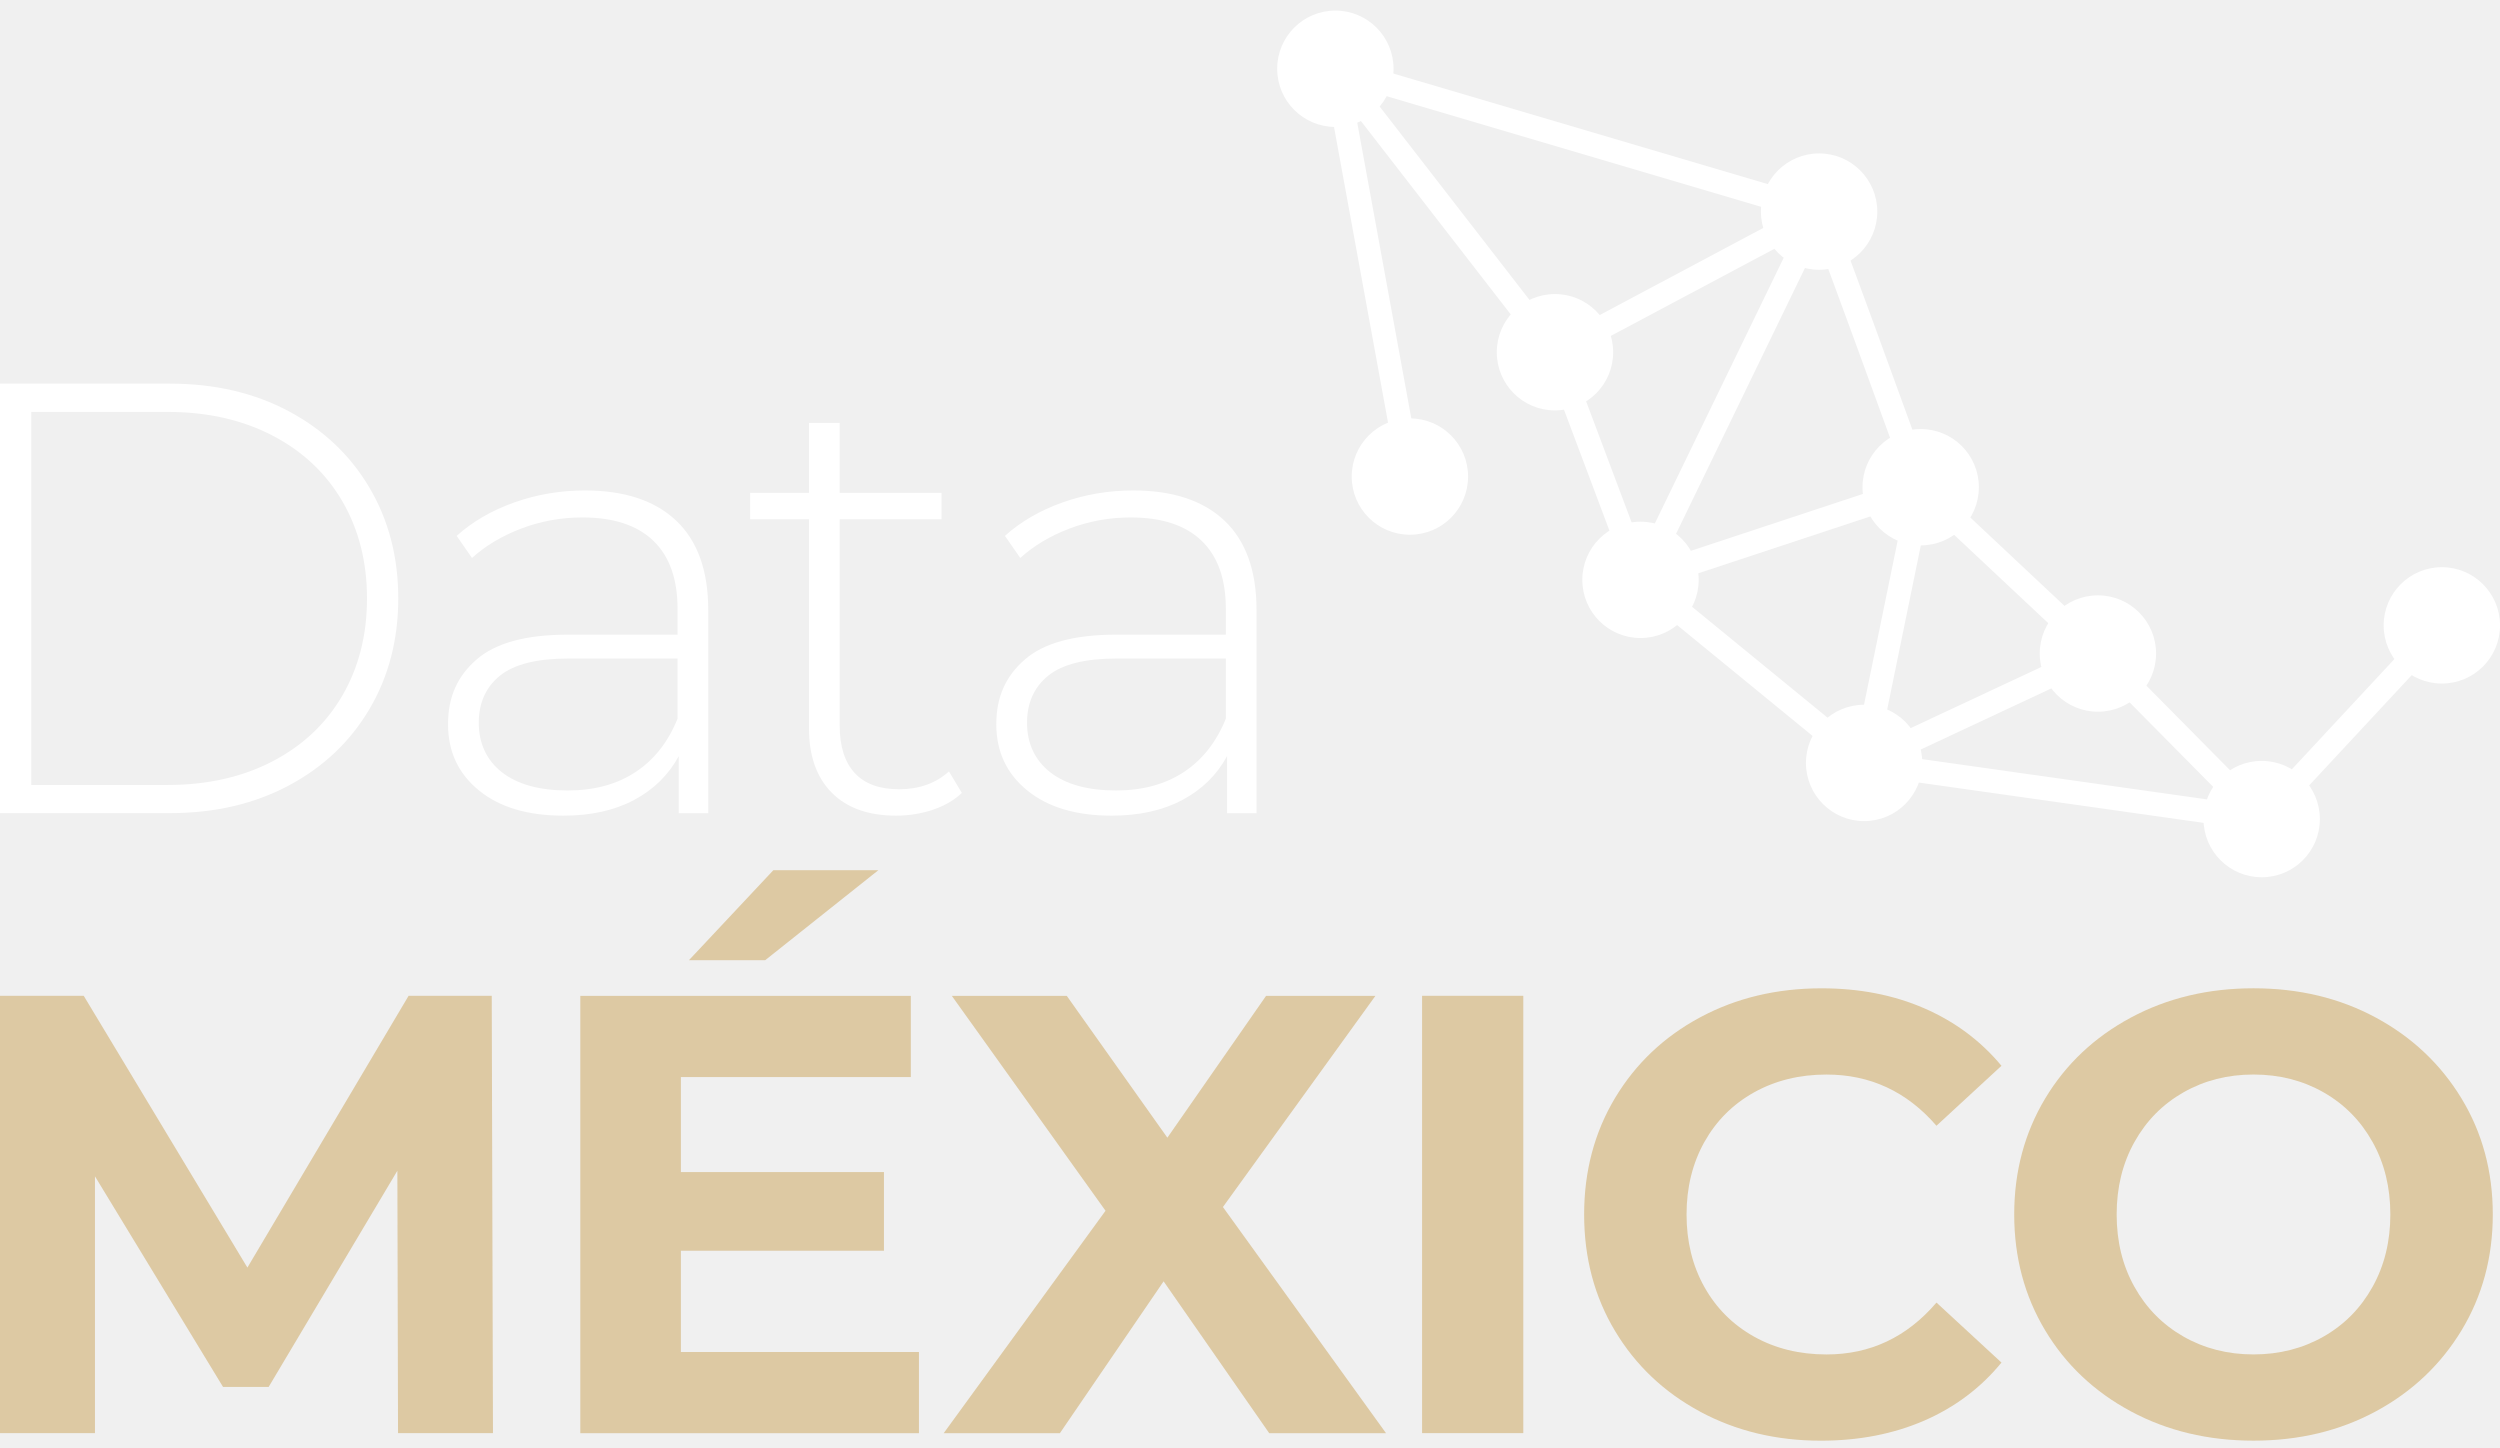
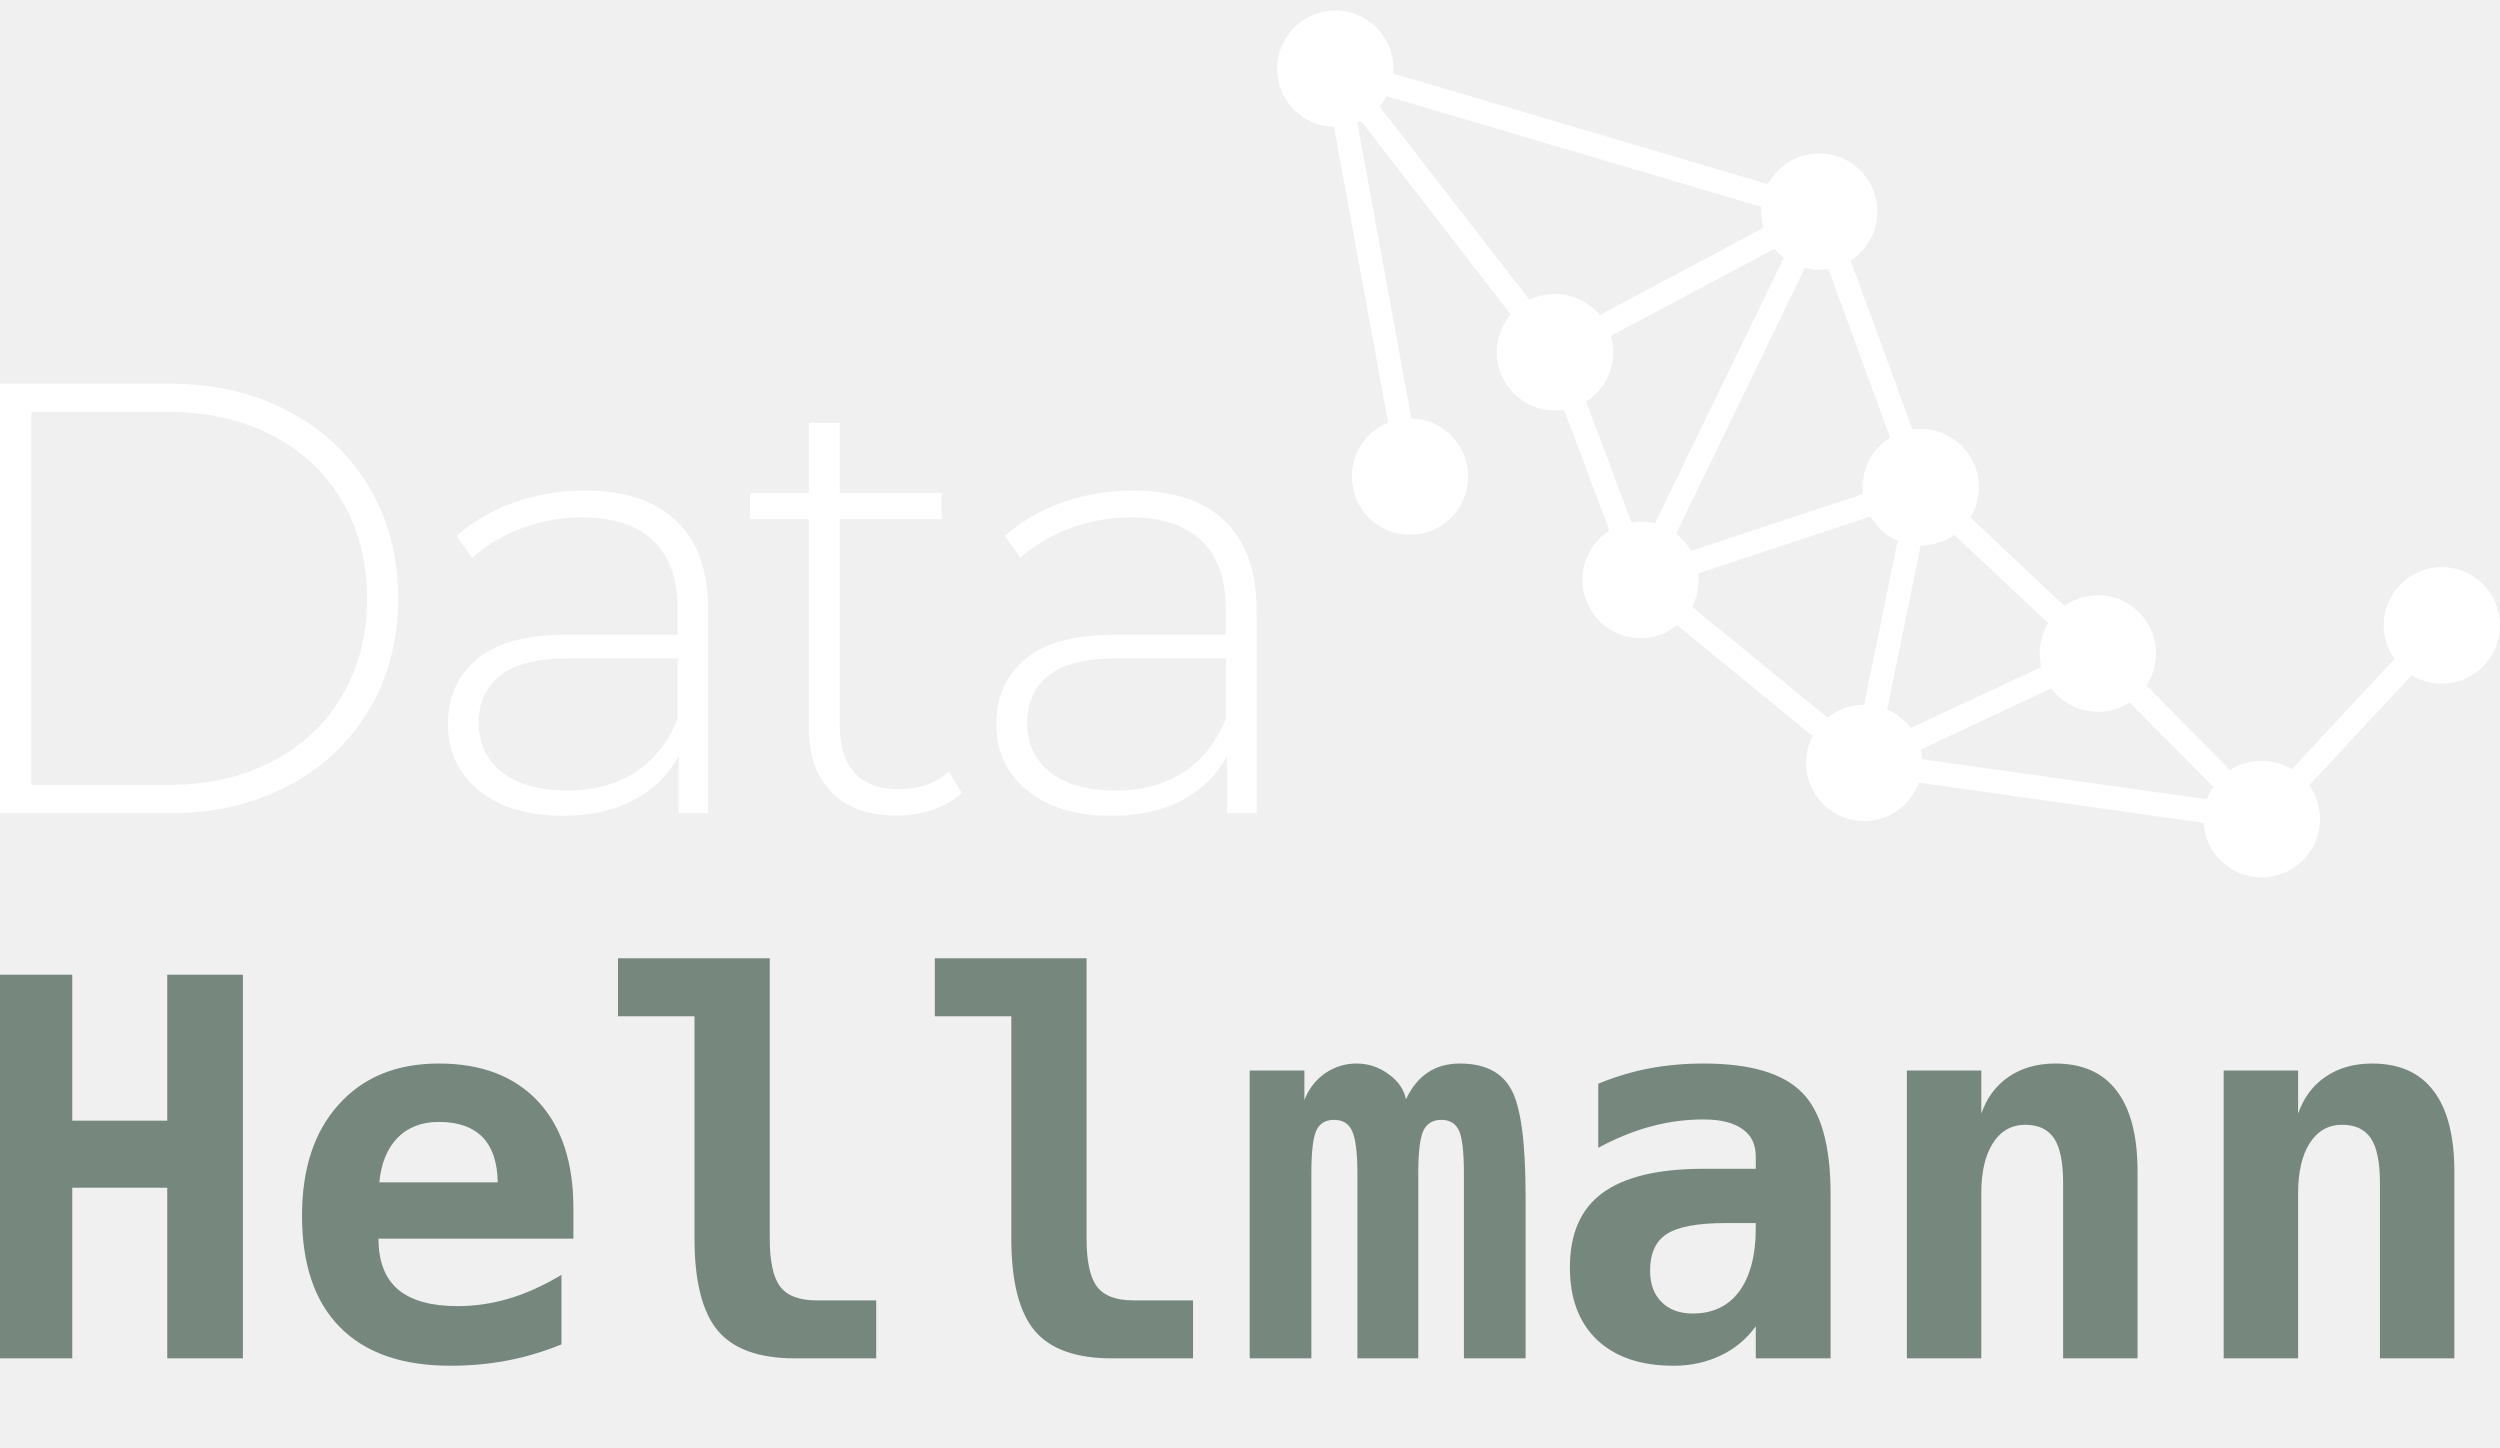
- <svg xmlns="http://www.w3.org/2000/svg" width="95" height="55" viewBox="0 0 95 55" fill="none">
-   <path d="M0 14.578H6.46C8.153 14.578 9.658 14.928 10.972 15.627C12.285 16.326 13.307 17.295 14.038 18.529C14.768 19.766 15.134 21.17 15.134 22.738C15.134 24.307 14.768 25.712 14.038 26.947C13.307 28.184 12.285 29.15 10.972 29.85C9.658 30.55 8.153 30.899 6.46 30.899H0V14.578ZM6.366 29.829C7.873 29.829 9.202 29.53 10.354 28.932C11.505 28.333 12.391 27.497 13.014 26.424C13.635 25.352 13.946 24.123 13.946 22.74C13.946 21.358 13.635 20.129 13.014 19.057C12.391 17.985 11.505 17.149 10.354 16.551C9.204 15.952 7.875 15.653 6.366 15.653H1.189V29.831H6.366V29.829Z" fill="white" />
-   <path d="M25.701 19.79C26.509 20.558 26.913 21.69 26.913 23.182V30.901H25.793V28.733C25.404 29.448 24.838 30.004 24.091 30.401C23.345 30.798 22.451 30.995 21.408 30.995C20.056 30.995 18.986 30.677 18.202 30.038C17.418 29.4 17.025 28.562 17.025 27.521C17.025 26.48 17.385 25.69 18.11 25.061C18.833 24.432 19.987 24.117 21.573 24.117H25.747V23.137C25.747 22.002 25.441 21.14 24.827 20.549C24.212 19.958 23.314 19.663 22.133 19.663C21.326 19.663 20.551 19.803 19.813 20.083C19.075 20.363 18.45 20.737 17.936 21.203L17.353 20.363C17.959 19.818 18.689 19.396 19.544 19.092C20.4 18.789 21.293 18.637 22.227 18.637C23.734 18.637 24.894 19.023 25.701 19.791V19.79ZM24.15 29.338C24.858 28.872 25.389 28.196 25.747 27.31V25.024H21.598C20.4 25.024 19.533 25.243 18.998 25.676C18.461 26.111 18.193 26.71 18.193 27.473C18.193 28.236 18.488 28.892 19.078 29.35C19.669 29.808 20.501 30.038 21.573 30.038C22.584 30.038 23.443 29.804 24.15 29.338V29.338Z" fill="white" />
-   <path d="M36.549 30.132C36.253 30.412 35.883 30.625 35.442 30.773C34.999 30.92 34.535 30.995 34.054 30.995C32.998 30.995 32.181 30.703 31.605 30.121C31.03 29.538 30.742 28.725 30.742 27.683V19.732H28.505V18.729H30.742V16.071H31.908V18.729H35.778V19.732H31.908V27.567C31.908 28.358 32.098 28.962 32.48 29.375C32.859 29.787 33.423 29.992 34.171 29.992C34.919 29.992 35.561 29.766 36.06 29.315L36.55 30.132H36.549Z" fill="white" />
-   <path d="M46.536 19.79C47.343 20.558 47.748 21.69 47.748 23.182V30.901H46.628V28.733C46.24 29.448 45.673 30.004 44.925 30.401C44.179 30.798 43.286 30.995 42.243 30.995C40.891 30.995 39.821 30.677 39.037 30.038C38.252 29.4 37.859 28.562 37.859 27.521C37.859 26.48 38.22 25.69 38.945 25.061C39.667 24.432 40.822 24.117 42.408 24.117H46.582V23.137C46.582 22.002 46.275 21.14 45.661 20.549C45.046 19.958 44.149 19.663 42.968 19.663C42.16 19.663 41.386 19.803 40.647 20.083C39.909 20.363 39.284 20.737 38.77 21.203L38.187 20.363C38.793 19.818 39.524 19.396 40.379 19.092C41.234 18.789 42.128 18.637 43.061 18.637C44.569 18.637 45.729 19.023 46.536 19.791V19.79ZM44.985 29.338C45.692 28.872 46.223 28.196 46.582 27.31V25.024H42.432C41.234 25.024 40.367 25.243 39.832 25.676C39.295 26.111 39.027 26.71 39.027 27.473C39.027 28.236 39.322 28.892 39.913 29.35C40.504 29.808 41.336 30.038 42.408 30.038C43.418 30.038 44.277 29.804 44.985 29.338V29.338Z" fill="white" />
-   <path d="M15.125 54.461L15.1 44.488L10.209 52.703H8.475L3.609 44.701V54.459H0V37.84H3.181L9.401 48.168L15.527 37.84H18.686L18.733 54.459H15.125V54.461Z" fill="#DDC9A3" />
-   <path d="M34.92 51.374V54.461H22.052V37.842H34.611V40.929H25.874V44.538H33.59V47.529H25.874V51.376H34.918L34.92 51.374ZM29.388 33.068H33.377L29.078 36.487H26.18L29.387 33.068H29.388Z" fill="#DDC9A3" />
-   <path d="M48.23 54.461L44.217 48.691L40.276 54.461H35.86L42.01 46.009L36.169 37.842H40.537L44.36 43.232L48.111 37.842H52.266L46.471 45.867L52.669 54.461H48.228H48.23Z" fill="#DDC9A3" />
-   <path d="M54.039 37.84H57.885V54.459H54.039V37.84Z" fill="#DDC9A3" />
-   <path d="M64.601 53.64C63.232 52.904 62.156 51.884 61.372 50.578C60.588 49.272 60.197 47.796 60.197 46.15C60.197 44.505 60.59 43.029 61.372 41.723C62.156 40.417 63.232 39.397 64.601 38.661C65.97 37.925 67.51 37.556 69.218 37.556C70.658 37.556 71.96 37.809 73.124 38.316C74.288 38.822 75.266 39.55 76.056 40.5L73.586 42.779C72.463 41.481 71.069 40.833 69.408 40.833C68.379 40.833 67.462 41.06 66.655 41.51C65.847 41.961 65.219 42.59 64.766 43.397C64.316 44.204 64.089 45.123 64.089 46.15C64.089 47.178 64.314 48.097 64.766 48.904C65.217 49.711 65.847 50.34 66.655 50.792C67.462 51.243 68.38 51.469 69.408 51.469C71.071 51.469 72.463 50.812 73.586 49.498L76.056 51.778C75.264 52.745 74.282 53.479 73.113 53.987C71.941 54.493 70.635 54.746 69.195 54.746C67.5 54.746 65.97 54.378 64.601 53.642V53.64Z" fill="#DDC9A3" />
-   <path d="M80.968 53.629C79.584 52.885 78.498 51.859 77.716 50.553C76.932 49.247 76.54 47.779 76.54 46.149C76.54 44.519 76.934 43.05 77.716 41.744C78.5 40.438 79.584 39.415 80.968 38.671C82.352 37.927 83.907 37.555 85.633 37.555C87.359 37.555 88.91 37.927 90.287 38.671C91.663 39.415 92.747 40.44 93.539 41.744C94.331 43.05 94.726 44.519 94.726 46.149C94.726 47.779 94.329 49.247 93.539 50.553C92.747 51.859 91.663 52.885 90.287 53.629C88.91 54.373 87.359 54.745 85.633 54.745C83.907 54.745 82.352 54.373 80.968 53.629ZM88.293 50.791C89.085 50.34 89.706 49.711 90.156 48.902C90.607 48.095 90.833 47.176 90.833 46.149C90.833 45.121 90.609 44.201 90.156 43.395C89.706 42.588 89.085 41.959 88.293 41.508C87.501 41.058 86.615 40.832 85.633 40.832C84.651 40.832 83.766 41.058 82.974 41.508C82.182 41.959 81.56 42.588 81.11 43.395C80.659 44.203 80.433 45.121 80.433 46.149C80.433 47.176 80.657 48.095 81.11 48.902C81.56 49.709 82.182 50.338 82.974 50.791C83.766 51.241 84.651 51.468 85.633 51.468C86.615 51.468 87.501 51.241 88.293 50.791V50.791Z" fill="#DDC9A3" />
-   <path d="M53.576 18.56C53.363 18.56 53.173 18.409 53.135 18.192L50.303 2.693C50.267 2.49 50.372 2.287 50.562 2.203C50.752 2.118 50.974 2.174 51.101 2.337L59.215 12.81L68.918 7.642C69.138 7.525 69.409 7.61 69.525 7.828C69.642 8.047 69.56 8.319 69.34 8.436L59.302 13.78C59.108 13.884 58.868 13.832 58.734 13.659L51.517 4.344L54.019 18.029C54.063 18.273 53.902 18.509 53.657 18.553C53.63 18.558 53.603 18.56 53.576 18.56V18.56Z" fill="white" />
-   <path d="M55.787 18.11C55.787 19.331 54.797 20.32 53.576 20.32C52.355 20.32 51.365 19.331 51.365 18.11C51.365 16.888 52.355 15.899 53.576 15.899C54.797 15.899 55.787 16.888 55.787 18.11Z" fill="white" />
-   <path d="M61.3 13.385C61.3 14.607 60.31 15.596 59.089 15.596C57.867 15.596 56.878 14.607 56.878 13.385C56.878 12.164 57.867 11.174 59.089 11.174C60.31 11.174 61.3 12.164 61.3 13.385Z" fill="white" />
-   <path d="M71.337 8.041C71.337 9.262 70.348 10.252 69.126 10.252C67.905 10.252 66.915 9.262 66.915 8.041C66.915 6.82 67.905 5.83 69.126 5.83C70.348 5.83 71.337 6.82 71.337 8.041Z" fill="white" />
-   <path d="M73.047 28.991C73.047 30.212 72.058 31.202 70.836 31.202C69.615 31.202 68.626 30.212 68.626 28.991C68.626 27.77 69.615 26.78 70.836 26.78C72.058 26.78 73.047 27.77 73.047 28.991Z" fill="white" />
-   <path d="M75.197 18.514C75.197 19.736 74.208 20.725 72.986 20.725C71.765 20.725 70.775 19.736 70.775 18.514C70.775 17.293 71.765 16.304 72.986 16.304C74.208 16.304 75.197 17.293 75.197 18.514Z" fill="white" />
-   <path d="M64.55 22.035C64.55 23.256 63.56 24.245 62.339 24.245C61.117 24.245 60.128 23.256 60.128 22.035C60.128 20.813 61.117 19.824 62.339 19.824C63.56 19.824 64.55 20.813 64.55 22.035Z" fill="white" />
-   <path d="M88.155 31.125C88.155 32.347 87.166 33.336 85.944 33.336C84.723 33.336 83.733 32.347 83.733 31.125C83.733 29.904 84.723 28.914 85.944 28.914C87.166 28.914 88.155 29.904 88.155 31.125Z" fill="white" />
-   <path d="M95.001 23.764C95.001 24.986 94.011 25.975 92.79 25.975C91.569 25.975 90.579 24.986 90.579 23.764C90.579 22.543 91.569 21.553 92.79 21.553C94.011 21.553 95.001 22.543 95.001 23.764Z" fill="white" />
-   <path d="M81.931 24.834C81.931 26.056 80.942 27.045 79.721 27.045C78.499 27.045 77.51 26.056 77.51 24.834C77.51 23.613 78.499 22.623 79.721 22.623C80.942 22.623 81.931 23.613 81.931 24.834V24.834Z" fill="white" />
-   <path d="M52.955 2.613C52.955 3.834 51.965 4.824 50.744 4.824C49.523 4.824 48.533 3.834 48.533 2.613C48.533 1.391 49.523 0.402 50.744 0.402C51.965 0.402 52.955 1.391 52.955 2.613Z" fill="white" />
-   <path d="M69.126 8.49C69.084 8.49 69.041 8.484 68.997 8.471L50.615 3.042C50.377 2.971 50.241 2.722 50.312 2.484C50.383 2.246 50.632 2.11 50.87 2.181L69.252 7.61C69.49 7.681 69.626 7.93 69.555 8.168C69.498 8.363 69.317 8.49 69.124 8.49H69.126Z" fill="white" />
-   <path d="M85.944 31.576C85.923 31.576 85.902 31.576 85.881 31.572L70.777 29.436C70.777 29.436 70.766 29.436 70.76 29.432H70.758C70.681 29.419 70.611 29.384 70.553 29.336L62.063 22.389C61.995 22.338 61.948 22.269 61.919 22.192C61.919 22.192 61.919 22.19 61.919 22.188C61.919 22.188 61.915 22.178 61.915 22.175C61.884 22.075 61.886 21.966 61.928 21.864C61.932 21.854 61.936 21.847 61.94 21.837L68.726 7.846C68.793 7.709 68.923 7.615 69.075 7.596C69.226 7.579 69.376 7.637 69.474 7.752C69.541 7.83 69.625 7.93 73.376 18.263L80.031 24.506C80.031 24.506 80.039 24.514 80.043 24.518L80.046 24.522L86.269 30.813C86.405 30.951 86.437 31.158 86.351 31.331C86.274 31.484 86.117 31.578 85.95 31.578L85.944 31.576ZM72.398 28.757L84.687 30.494L79.624 25.375L72.398 28.757V28.757ZM73.264 19.394L71.458 28.205L78.93 24.709L73.266 19.394H73.264ZM63.257 22.207L70.547 28.172L72.39 19.187L63.257 22.207V22.207ZM69.082 9.165L63.209 21.277L72.405 18.236C71.274 15.122 69.765 10.986 69.082 9.165Z" fill="white" />
-   <path d="M85.944 31.576C85.835 31.576 85.726 31.536 85.638 31.455C85.455 31.286 85.446 31.001 85.615 30.82L92.462 23.459C92.63 23.277 92.916 23.267 93.096 23.436C93.278 23.605 93.288 23.891 93.119 24.071L86.272 31.432C86.184 31.528 86.063 31.576 85.942 31.576H85.944Z" fill="white" />
-   <path d="M62.341 22.485C62.159 22.485 61.988 22.374 61.921 22.194L58.671 13.544C58.583 13.312 58.701 13.053 58.933 12.965C59.166 12.877 59.424 12.996 59.513 13.228L62.763 21.878C62.851 22.11 62.732 22.368 62.5 22.457C62.448 22.476 62.394 22.485 62.343 22.485H62.341Z" fill="white" />
+ <svg xmlns="http://www.w3.org/2000/svg" width="95" height="55">
+   <g class="layer">
+     <path d="m0,14.58l6.46,0c1.69,0 3.2,0.35 4.51,1.05c1.32,0.7 2.34,1.66 3.07,2.9c0.73,1.24 1.09,2.64 1.09,4.21c0,1.57 -0.36,2.97 -1.09,4.21c-0.73,1.23 -1.75,2.2 -3.07,2.9c-1.31,0.7 -2.82,1.05 -4.51,1.05l-6.46,0l0,-16.32zm6.37,15.25c1.5,0 2.83,-0.3 3.98,-0.9c1.15,-0.6 2.04,-1.43 2.66,-2.51c0.62,-1.07 0.94,-2.3 0.94,-3.68c0,-1.38 -0.32,-2.61 -0.94,-3.68c-0.62,-1.08 -1.51,-1.91 -2.66,-2.51c-1.15,-0.6 -2.48,-0.9 -3.98,-0.9l-5.18,0l0,14.18l5.18,0l0,0z" fill="white" id="svg_1" />
+     <path d="m25.7,19.79c0.81,0.77 1.21,1.9 1.21,3.39l0,7.72l-1.12,0l0,-2.17c-0.39,0.72 -0.95,1.27 -1.7,1.67c-0.75,0.4 -1.64,0.6 -2.68,0.6c-1.35,0 -2.42,-0.32 -3.21,-0.96c-0.78,-0.64 -1.18,-1.48 -1.18,-2.52c0,-1.04 0.37,-1.83 1.09,-2.46c0.72,-0.63 1.88,-0.94 3.46,-0.94l4.18,0l0,-0.98c0,-1.14 -0.31,-2 -0.92,-2.59c-0.62,-0.59 -1.52,-0.89 -2.7,-0.89c-0.8,0 -1.58,0.14 -2.32,0.42c-0.74,0.28 -1.36,0.66 -1.87,1.12l-0.59,-0.84c0.61,-0.54 1.34,-0.96 2.19,-1.27c0.86,-0.3 1.75,-0.45 2.69,-0.45c1.5,0 2.66,0.38 3.47,1.15l0,0zm-1.55,9.55c0.71,-0.47 1.24,-1.14 1.6,-2.03l0,-2.29l-4.15,0c-1.2,0 -2.07,0.22 -2.6,0.66c-0.54,0.43 -0.81,1.03 -0.81,1.79c0,0.77 0.3,1.42 0.89,1.88c0.59,0.46 1.42,0.69 2.49,0.69c1.01,0 1.87,-0.24 2.58,-0.7l0,0z" fill="white" id="svg_2" />
+     <path d="m36.55,30.13c-0.3,0.28 -0.67,0.49 -1.11,0.64c-0.44,0.15 -0.9,0.22 -1.39,0.22c-1.05,0 -1.87,-0.29 -2.44,-0.87c-0.58,-0.58 -0.87,-1.4 -0.87,-2.44l0,-7.95l-2.24,0l0,-1l2.24,0l0,-2.66l1.17,0l0,2.66l3.87,0l0,1l-3.87,0l0,7.84c0,0.79 0.19,1.39 0.57,1.8c0.38,0.42 0.94,0.62 1.69,0.62c0.75,0 1.39,-0.22 1.89,-0.67l0.49,0.81l0,0z" fill="white" id="svg_3" />
+     <path d="m46.54,19.79c0.8,0.77 1.21,1.9 1.21,3.39l0,7.72l-1.12,0l0,-2.17c-0.39,0.72 -0.96,1.27 -1.7,1.67c-0.75,0.4 -1.64,0.6 -2.69,0.6c-1.35,0 -2.42,-0.32 -3.2,-0.96c-0.79,-0.64 -1.18,-1.48 -1.18,-2.52c0,-1.04 0.36,-1.83 1.08,-2.46c0.73,-0.63 1.88,-0.94 3.47,-0.94l4.17,0l0,-0.98c0,-1.14 -0.3,-2 -0.92,-2.59c-0.61,-0.59 -1.51,-0.89 -2.69,-0.89c-0.81,0 -1.58,0.14 -2.32,0.42c-0.74,0.28 -1.37,0.66 -1.88,1.12l-0.58,-0.84c0.6,-0.54 1.33,-0.96 2.19,-1.27c0.85,-0.3 1.75,-0.45 2.68,-0.45c1.51,0 2.67,0.38 3.48,1.15l0,0zm-1.56,9.55c0.71,-0.47 1.24,-1.14 1.6,-2.03l0,-2.29l-4.15,0c-1.2,0 -2.06,0.22 -2.6,0.66c-0.53,0.43 -0.8,1.03 -0.8,1.79c0,0.77 0.29,1.42 0.88,1.88c0.59,0.46 1.43,0.69 2.5,0.69c1.01,0 1.87,-0.24 2.57,-0.7l0,0z" fill="white" id="svg_4" />
+     <path d="m53.58,18.56c-0.22,0 -0.41,-0.15 -0.44,-0.37l-2.84,-15.5c-0.03,-0.2 0.07,-0.4 0.26,-0.49c0.19,-0.08 0.41,-0.03 0.54,0.14l8.12,10.47l9.7,-5.17c0.22,-0.11 0.49,-0.03 0.61,0.19c0.11,0.22 0.03,0.49 -0.19,0.61l-10.04,5.34c-0.19,0.1 -0.43,0.05 -0.57,-0.12l-7.21,-9.32l2.5,13.69c0.04,0.24 -0.12,0.48 -0.36,0.52c-0.03,0.01 -0.06,0.01 -0.08,0.01l0,0z" fill="white" id="svg_11" />
+     <path d="m55.79,18.11c0,1.22 -0.99,2.21 -2.21,2.21c-1.23,0 -2.21,-0.99 -2.21,-2.21c0,-1.22 0.98,-2.21 2.21,-2.21c1.22,0 2.21,0.99 2.21,2.21z" fill="white" id="svg_12" />
+     <path d="m61.3,13.39c0,1.22 -0.99,2.21 -2.21,2.21c-1.22,0 -2.21,-0.99 -2.21,-2.21c0,-1.23 0.99,-2.22 2.21,-2.22c1.22,0 2.21,0.99 2.21,2.22z" fill="white" id="svg_13" />
+     <path d="m71.34,8.04c0,1.22 -0.99,2.21 -2.21,2.21c-1.23,0 -2.21,-0.99 -2.21,-2.21c0,-1.22 0.98,-2.21 2.21,-2.21c1.22,0 2.21,0.99 2.21,2.21z" fill="white" id="svg_14" />
+     <path d="m73.05,28.99c0,1.22 -0.99,2.21 -2.21,2.21c-1.23,0 -2.21,-0.99 -2.21,-2.21c0,-1.22 0.98,-2.21 2.21,-2.21c1.22,0 2.21,0.99 2.21,2.21z" fill="white" id="svg_15" />
+     <path d="m75.2,18.51c0,1.23 -0.99,2.22 -2.21,2.22c-1.23,0 -2.21,-0.99 -2.21,-2.22c0,-1.22 0.98,-2.21 2.21,-2.21c1.22,0 2.21,0.99 2.21,2.21z" fill="white" id="svg_16" />
+     <path d="m64.55,22.03c0,1.23 -0.99,2.22 -2.21,2.22c-1.22,0 -2.21,-0.99 -2.21,-2.22c0,-1.22 0.99,-2.21 2.21,-2.21c1.22,0 2.21,0.99 2.21,2.21z" fill="white" id="svg_17" />
+     <path d="m88.16,31.13c0,1.22 -0.99,2.21 -2.22,2.21c-1.22,0 -2.21,-0.99 -2.21,-2.21c0,-1.23 0.99,-2.22 2.21,-2.22c1.23,0 2.22,0.99 2.22,2.22z" fill="white" id="svg_18" />
+     <path d="m95,23.76c0,1.23 -0.99,2.22 -2.21,2.22c-1.22,0 -2.21,-0.99 -2.21,-2.22c0,-1.22 0.99,-2.21 2.21,-2.21c1.22,0 2.21,0.99 2.21,2.21z" fill="white" id="svg_19" />
+     <path d="m81.93,24.83c0,1.23 -0.99,2.22 -2.21,2.22c-1.22,0 -2.21,-0.99 -2.21,-2.22c0,-1.22 0.99,-2.21 2.21,-2.21c1.22,0 2.21,0.99 2.21,2.21l0,0z" fill="white" id="svg_20" />
+     <path d="m52.95,2.61c0,1.22 -0.98,2.21 -2.21,2.21c-1.22,0 -2.21,-0.99 -2.21,-2.21c0,-1.22 0.99,-2.21 2.21,-2.21c1.23,0 2.21,0.99 2.21,2.21z" fill="white" id="svg_21" />
+     <path d="m69.13,8.49c-0.05,0 -0.09,-0.01 -0.13,-0.02l-18.39,-5.43c-0.23,-0.07 -0.37,-0.32 -0.3,-0.56c0.07,-0.23 0.32,-0.37 0.56,-0.3l18.38,5.43c0.24,0.07 0.38,0.32 0.31,0.56c-0.06,0.19 -0.24,0.32 -0.44,0.32l0.01,0z" fill="white" id="svg_22" />
+     <path d="m85.94,31.58c-0.02,0 -0.04,0 -0.06,-0.01l-15.1,-2.13c0,0 -0.01,0 -0.02,-0.01l0,0c-0.08,-0.01 -0.15,-0.05 -0.21,-0.09l-8.49,-6.95c-0.06,-0.05 -0.11,-0.12 -0.14,-0.2c0,0 0,0 0,0c0,0 -0.01,-0.01 -0.01,-0.02c-0.03,-0.1 -0.02,-0.2 0.02,-0.31c0,-0.01 0.01,-0.01 0.01,-0.02l6.79,-13.99c0.06,-0.14 0.19,-0.23 0.34,-0.25c0.16,-0.02 0.31,0.04 0.4,0.15c0.07,0.08 0.16,0.18 3.91,10.51l6.65,6.25c0,0 0.01,0 0.01,0.01l0.01,0l6.22,6.29c0.13,0.14 0.17,0.35 0.08,0.52c-0.08,0.15 -0.23,0.25 -0.4,0.25l-0.01,0zm-13.54,-2.82l12.29,1.73l-5.07,-5.12l-7.22,3.39l0,0zm0.86,-9.37l-1.8,8.81l7.47,-3.49l-5.66,-5.32l-0.01,0zm-10,2.82l7.29,5.96l1.84,-8.98l-9.13,3.02l0,0zm5.82,-13.05l-5.87,12.12l9.2,-3.04c-1.14,-3.12 -2.64,-7.25 -3.33,-9.08z" fill="white" id="svg_23" />
+     <path d="m85.94,31.58c-0.11,0 -0.21,-0.04 -0.3,-0.12c-0.18,-0.17 -0.19,-0.46 -0.03,-0.64l6.85,-7.36c0.17,-0.18 0.46,-0.19 0.64,-0.02c0.18,0.17 0.19,0.45 0.02,0.63l-6.85,7.36c-0.09,0.1 -0.21,0.15 -0.33,0.15l0,0z" fill="white" id="svg_24" />
+     <path d="m62.34,22.49c-0.18,0 -0.35,-0.12 -0.42,-0.3l-3.25,-8.65c-0.09,-0.23 0.03,-0.49 0.26,-0.57c0.24,-0.09 0.49,0.03 0.58,0.26l3.25,8.65c0.09,0.23 -0.03,0.49 -0.26,0.58c-0.05,0.02 -0.11,0.03 -0.16,0.03l0,0z" fill="white" id="svg_25" />
+     <text fill="#76877e" font-family="Monospace" font-size="20" font-weight="bold" id="svg_27" stroke-width="0" text-anchor="middle" x="46.69" xml:space="preserve" y="51.62">Hellmann</text>
+   </g>
</svg>
